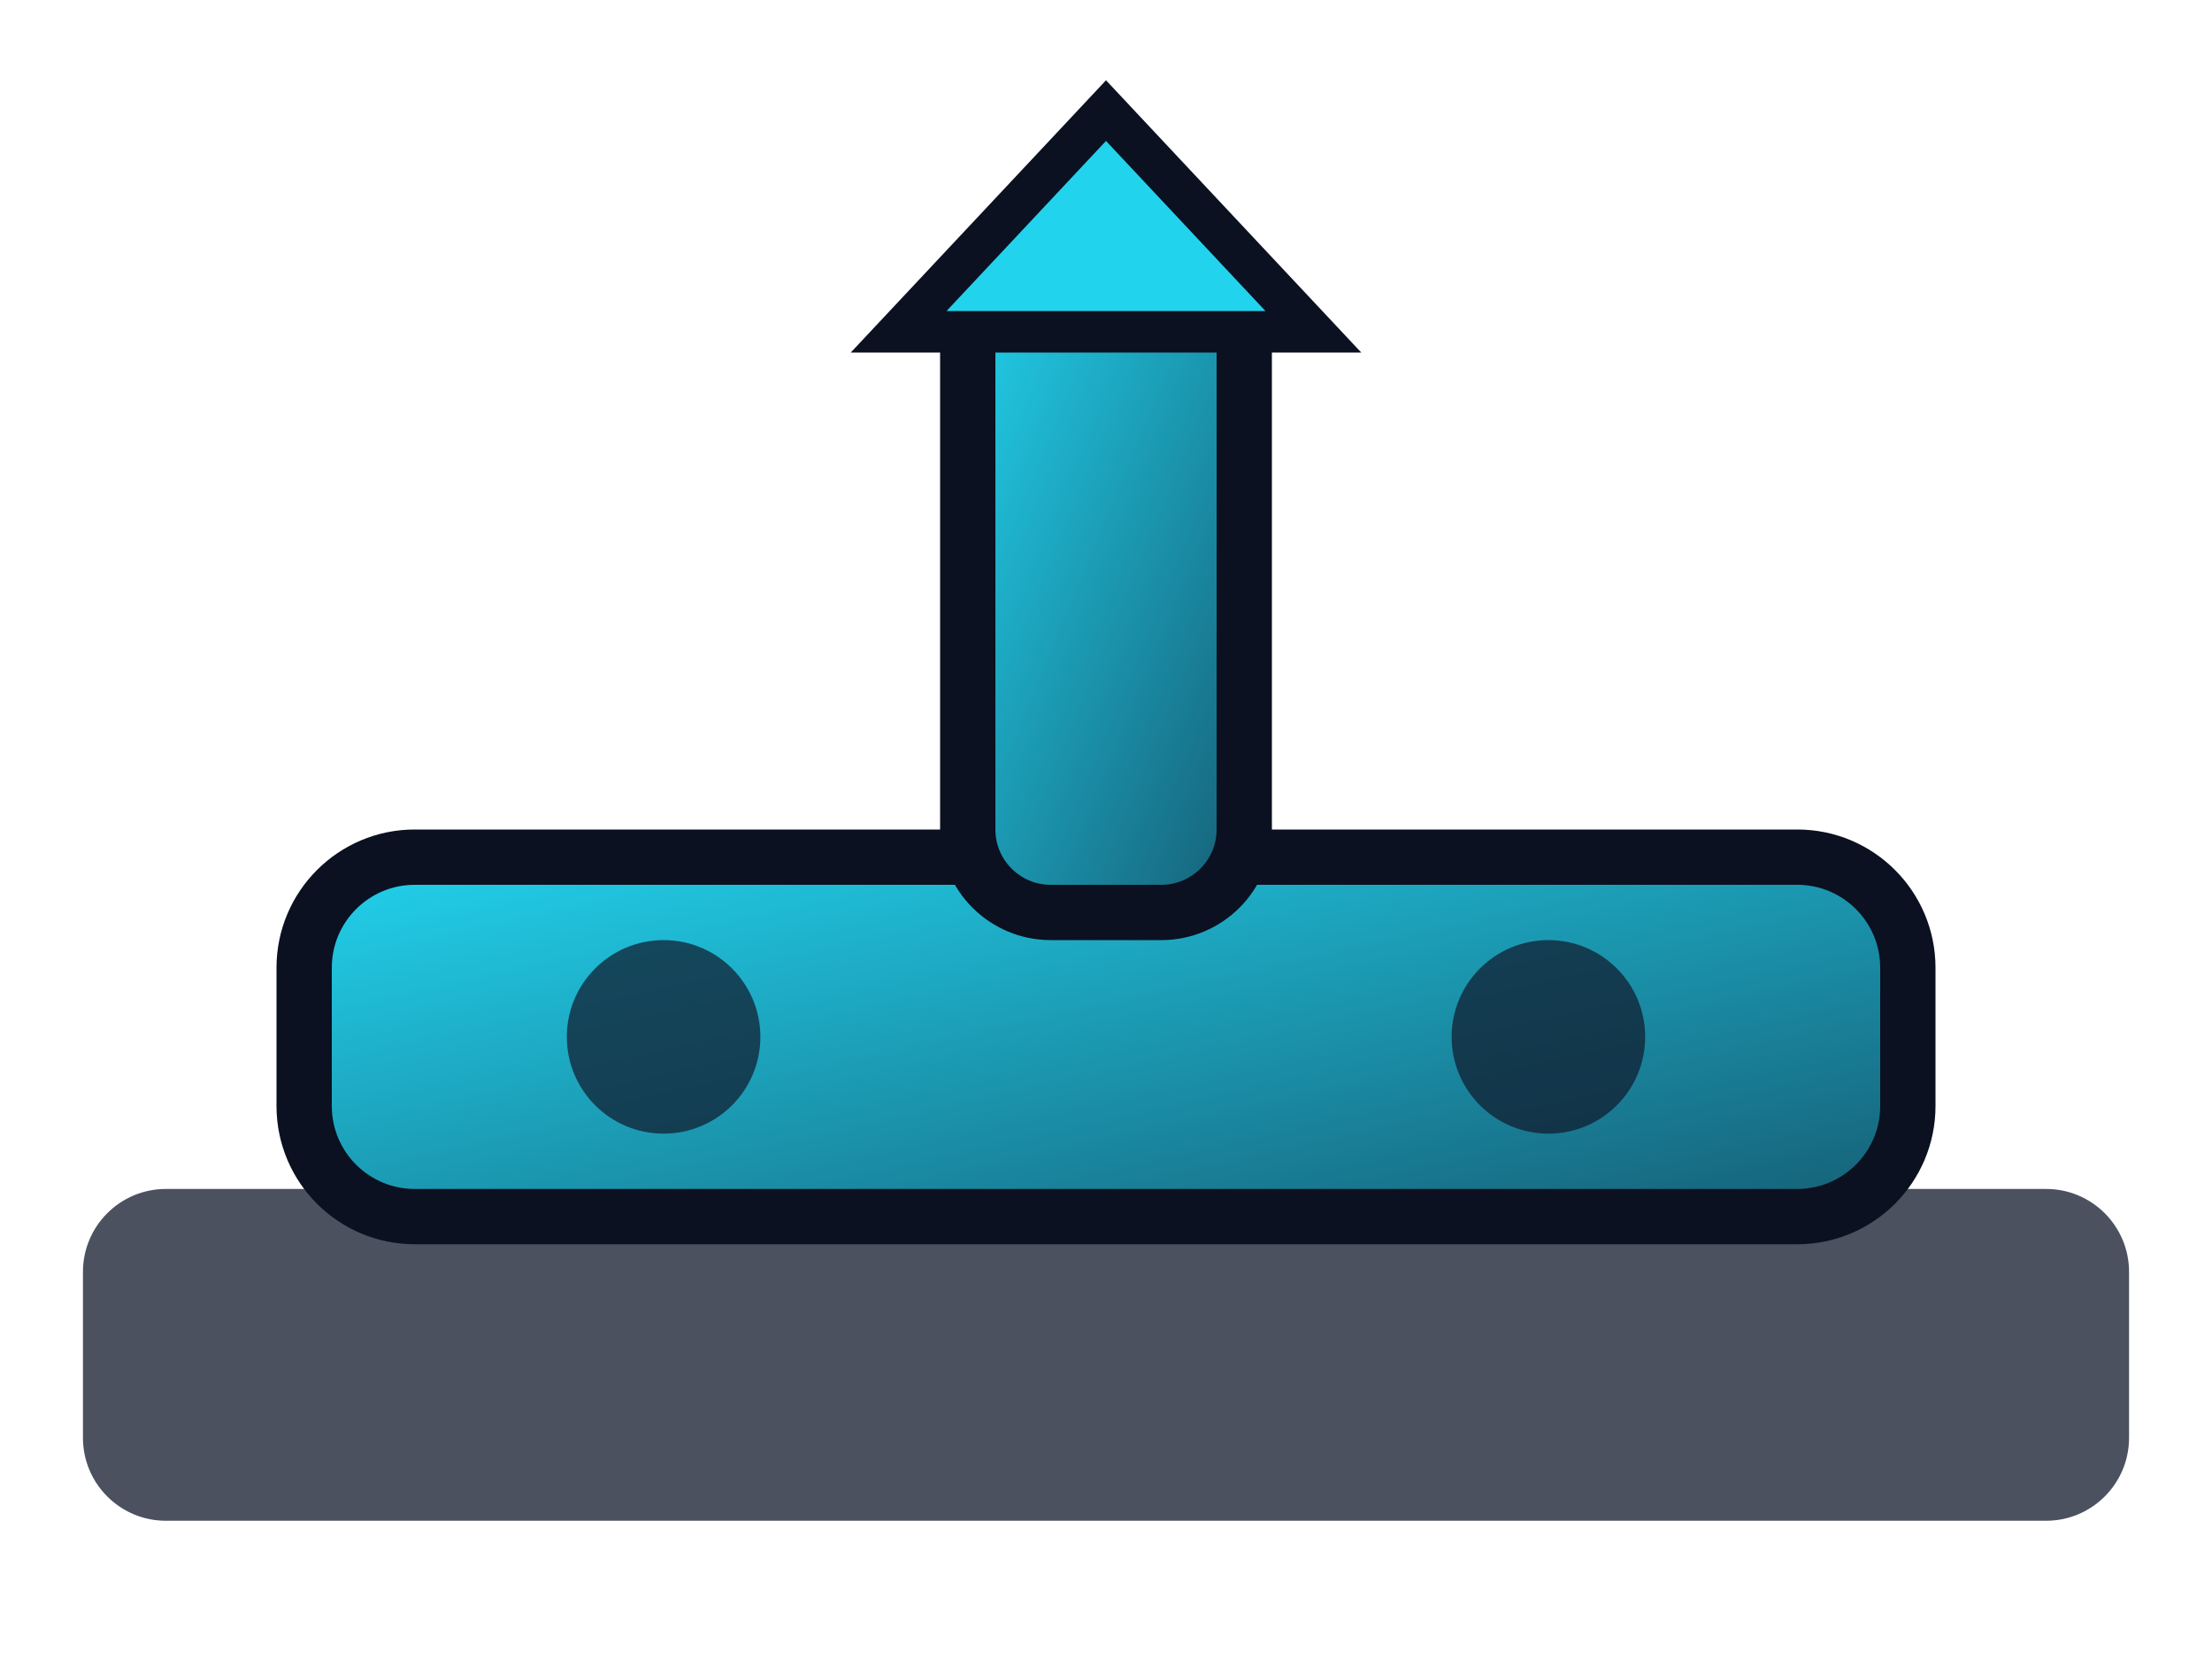
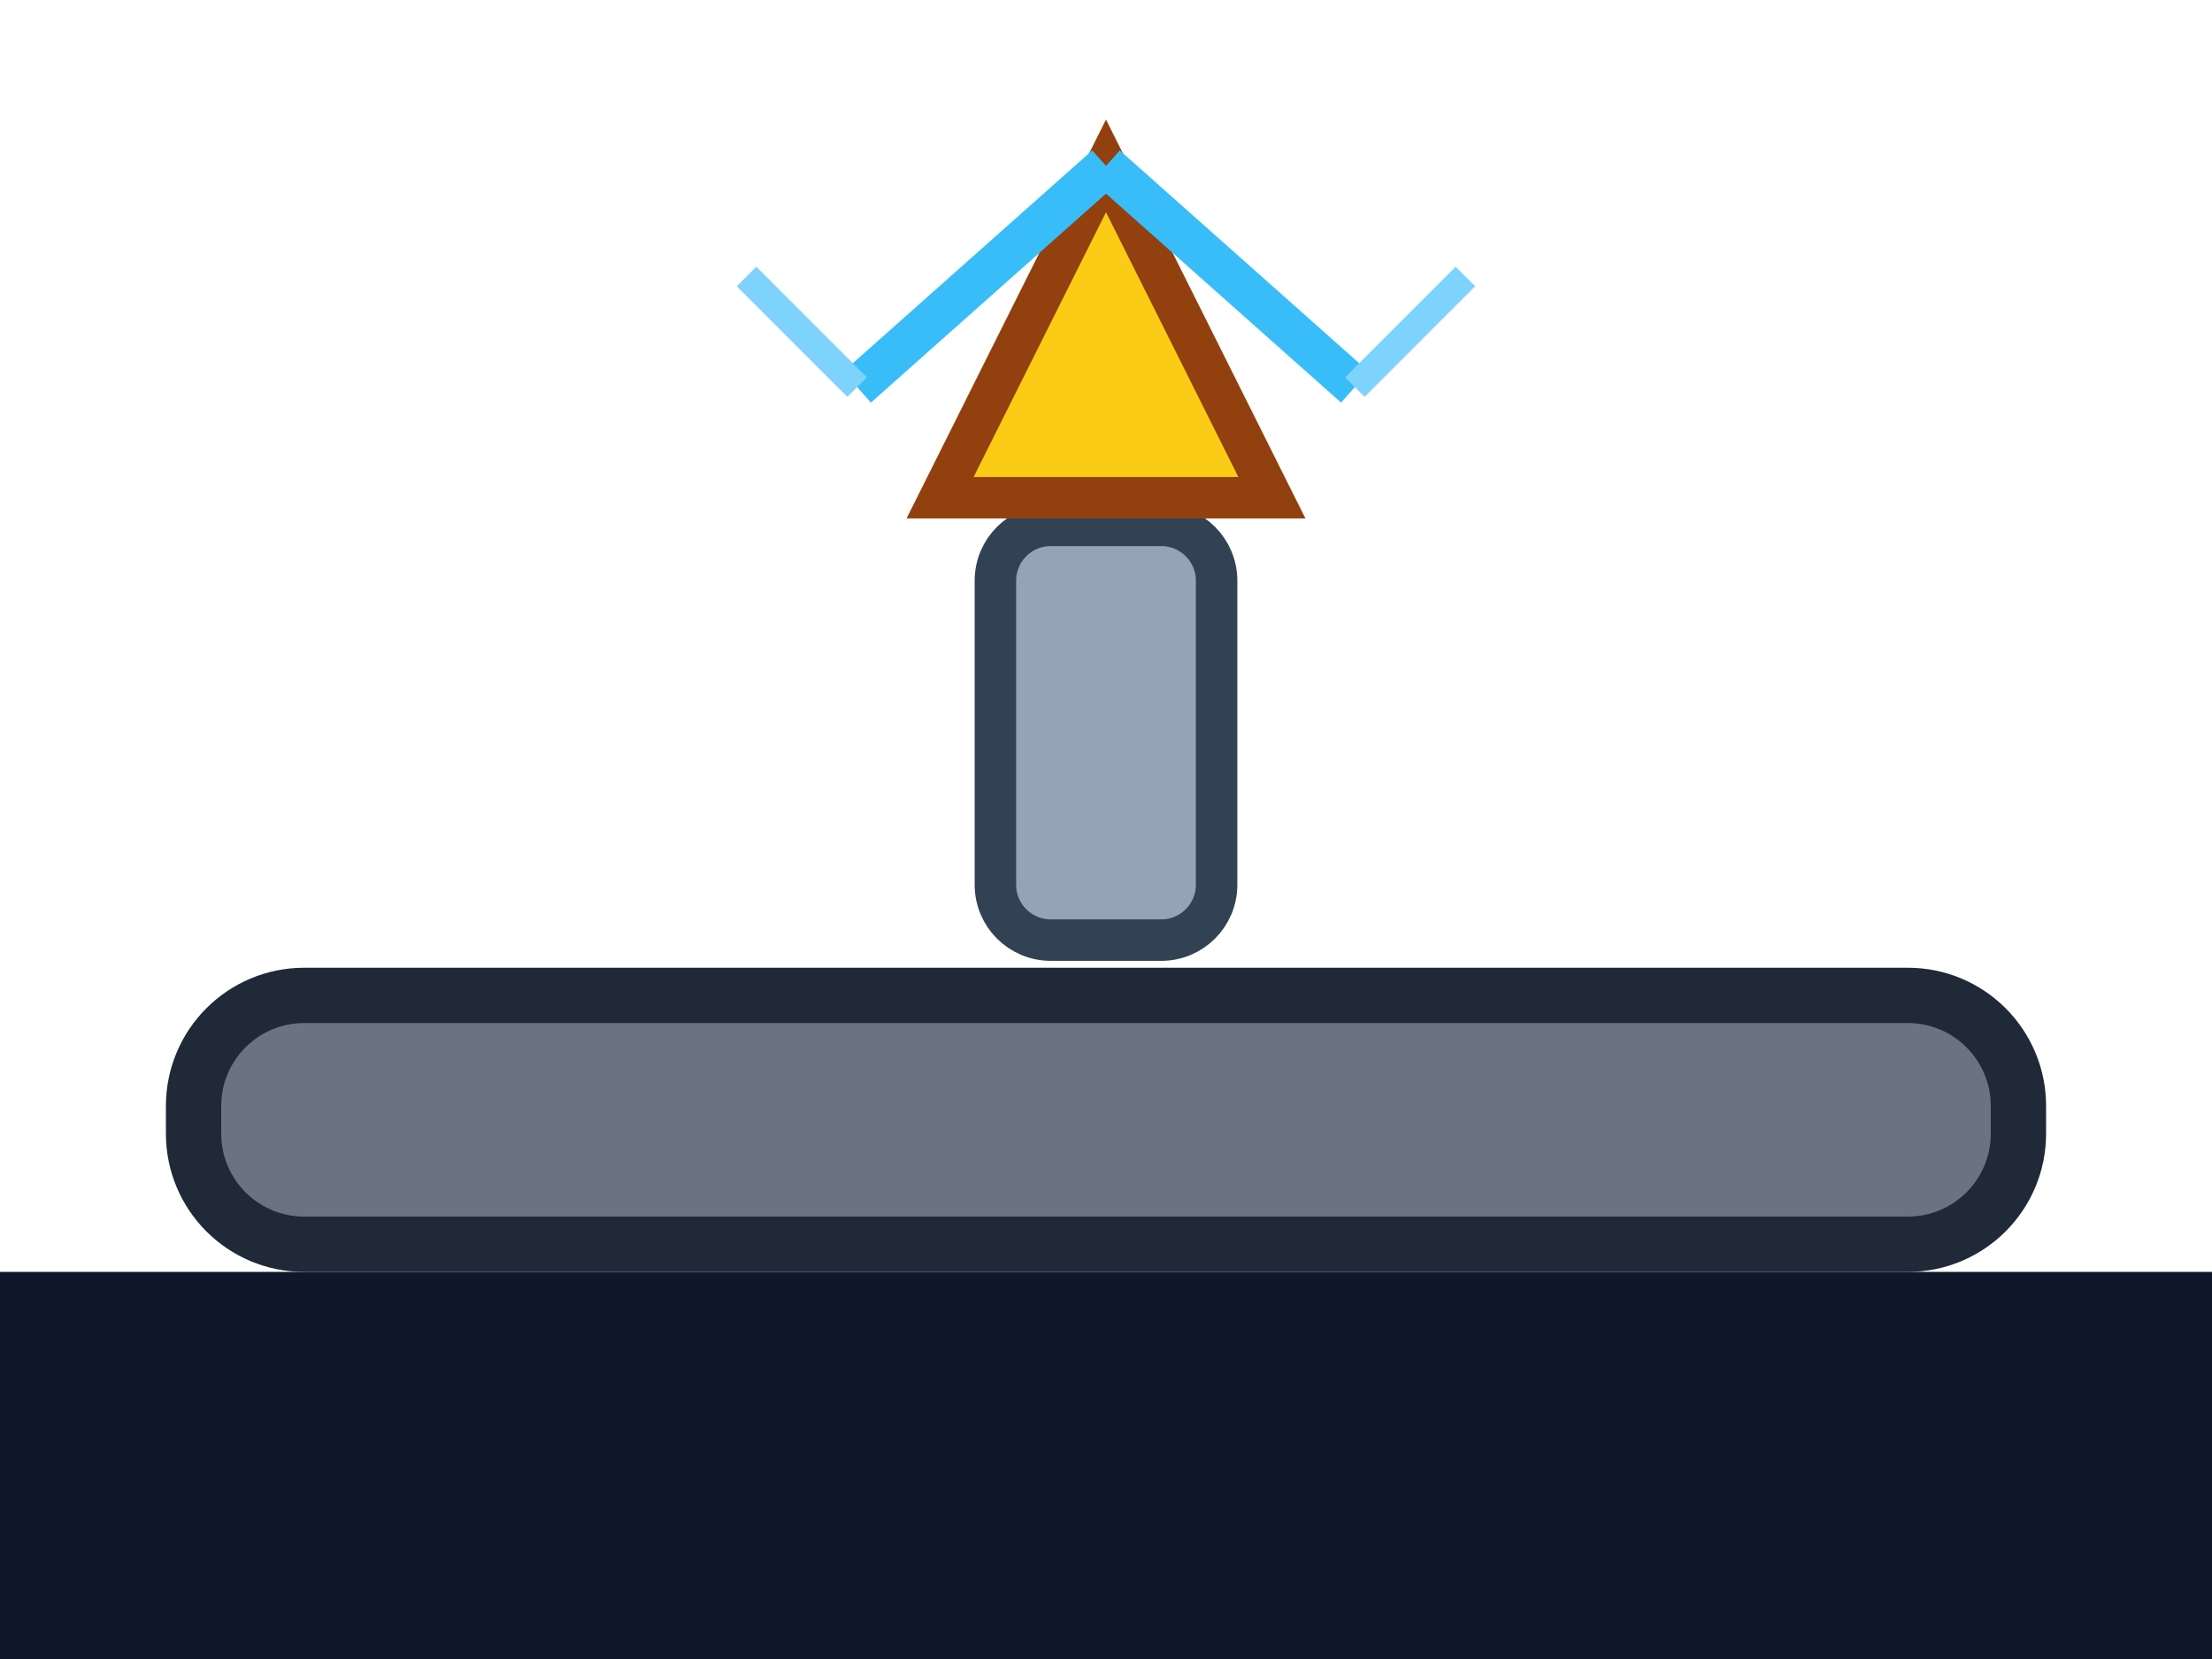
<svg xmlns="http://www.w3.org/2000/svg" width="160" height="120" viewBox="0 0 160 120">
-   <defs>
-     <linearGradient id="g" x1="0" y1="0" x2="1" y2="1">
-       <stop offset="0%" stop-color="#22d3ee" />
-       <stop offset="100%" stop-color="#155e75" />
-     </linearGradient>
-   </defs>
-   <rect x="6" y="86" width="148" height="24" rx="6" fill="#0f172a" opacity="0.75" />
-   <rect x="22" y="62" width="116" height="26" rx="8" fill="url(#g)" stroke="#0b1120" stroke-width="4" />
-   <circle cx="48" cy="75" r="7" fill="#0f172a" opacity="0.7" />
-   <circle cx="112" cy="75" r="7" fill="#0f172a" opacity="0.7" />
-   <rect x="70" y="18" width="20" height="48" rx="6" fill="url(#g)" stroke="#0b1120" stroke-width="4" />
-   <polygon points="80,8 95,24 65,24" fill="#22d3ee" stroke="#0b1120" stroke-width="3" />
+   <rect x="0" y="92" width="160" height="28" fill="#0f172a" />
+   <rect x="14" y="72" width="132" height="18" rx="8" fill="#6b7280" stroke="#1f2937" stroke-width="4" />
+   <rect x="72" y="38" width="16" height="30" rx="4" fill="#94a3b8" stroke="#334155" stroke-width="3" />
+   <polygon points="80,12 92,36 68,36" fill="#facc15" stroke="#92400e" stroke-width="3" />
+   <line x1="80" y1="12" x2="98" y2="28" stroke="#38bdf8" stroke-width="3" />
+   <line x1="80" y1="12" x2="62" y2="28" stroke="#38bdf8" stroke-width="3" />
+   <line x1="98" y1="28" x2="106" y2="20" stroke="#7dd3fc" stroke-width="2" />
+   <line x1="62" y1="28" x2="54" y2="20" stroke="#7dd3fc" stroke-width="2" />
</svg>
